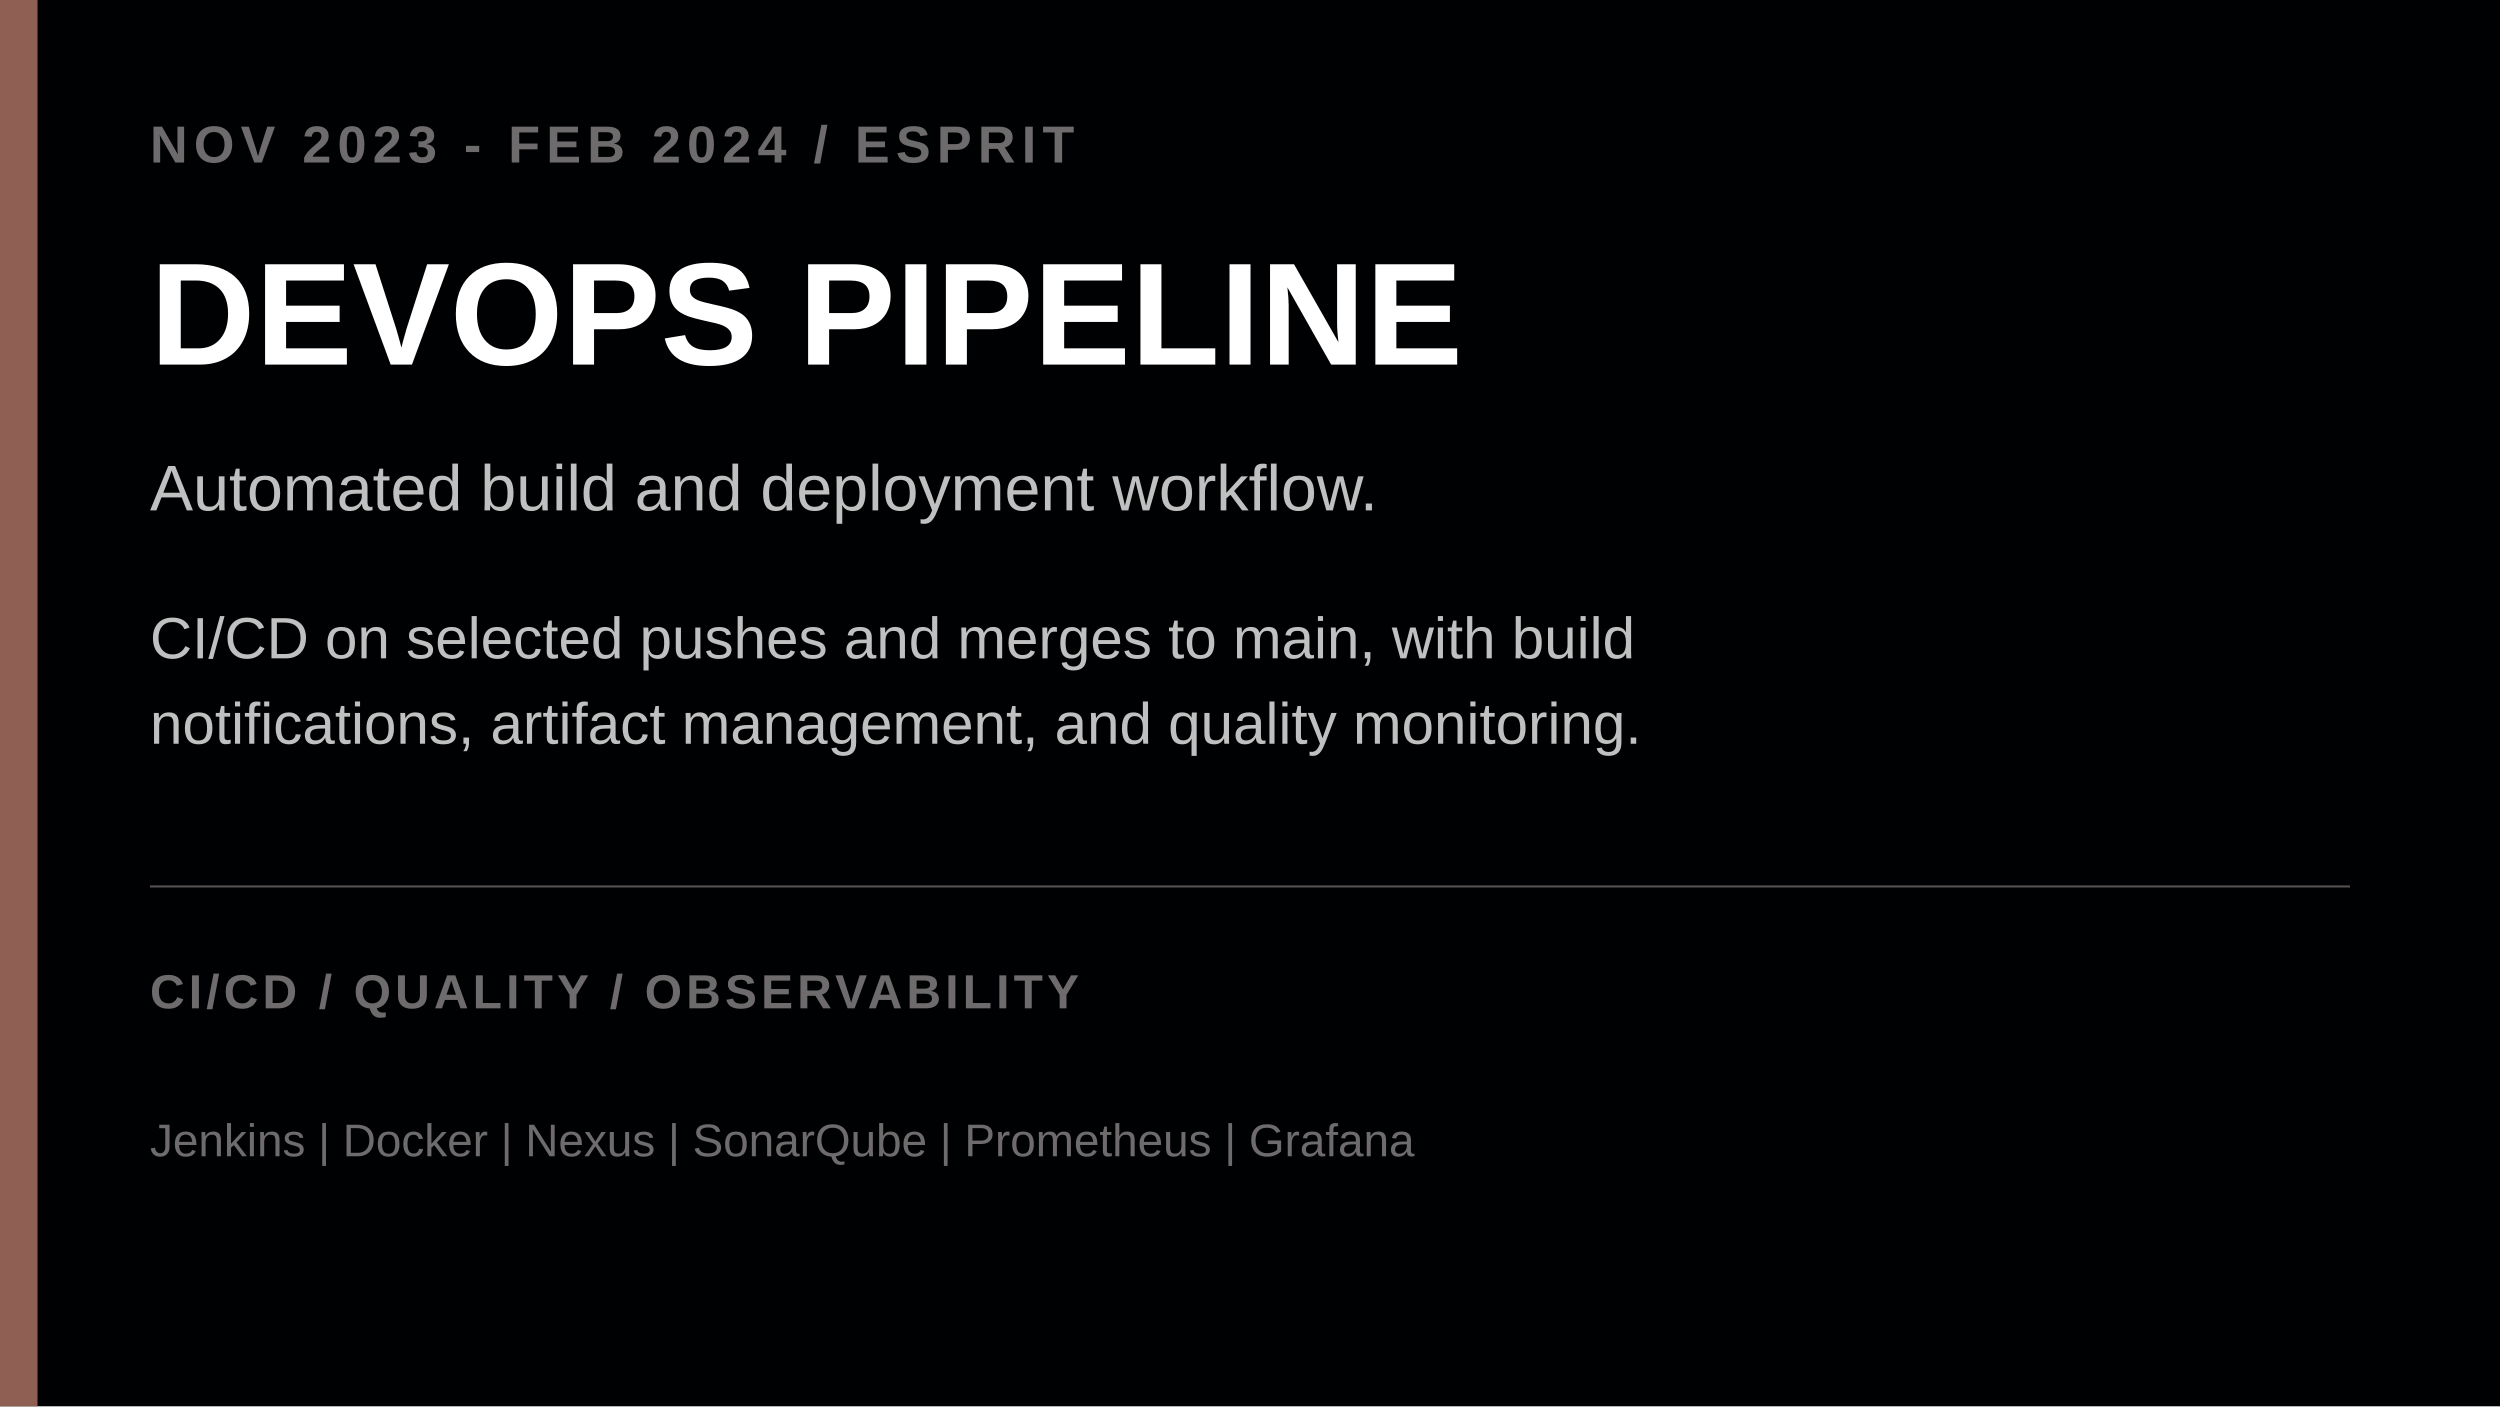
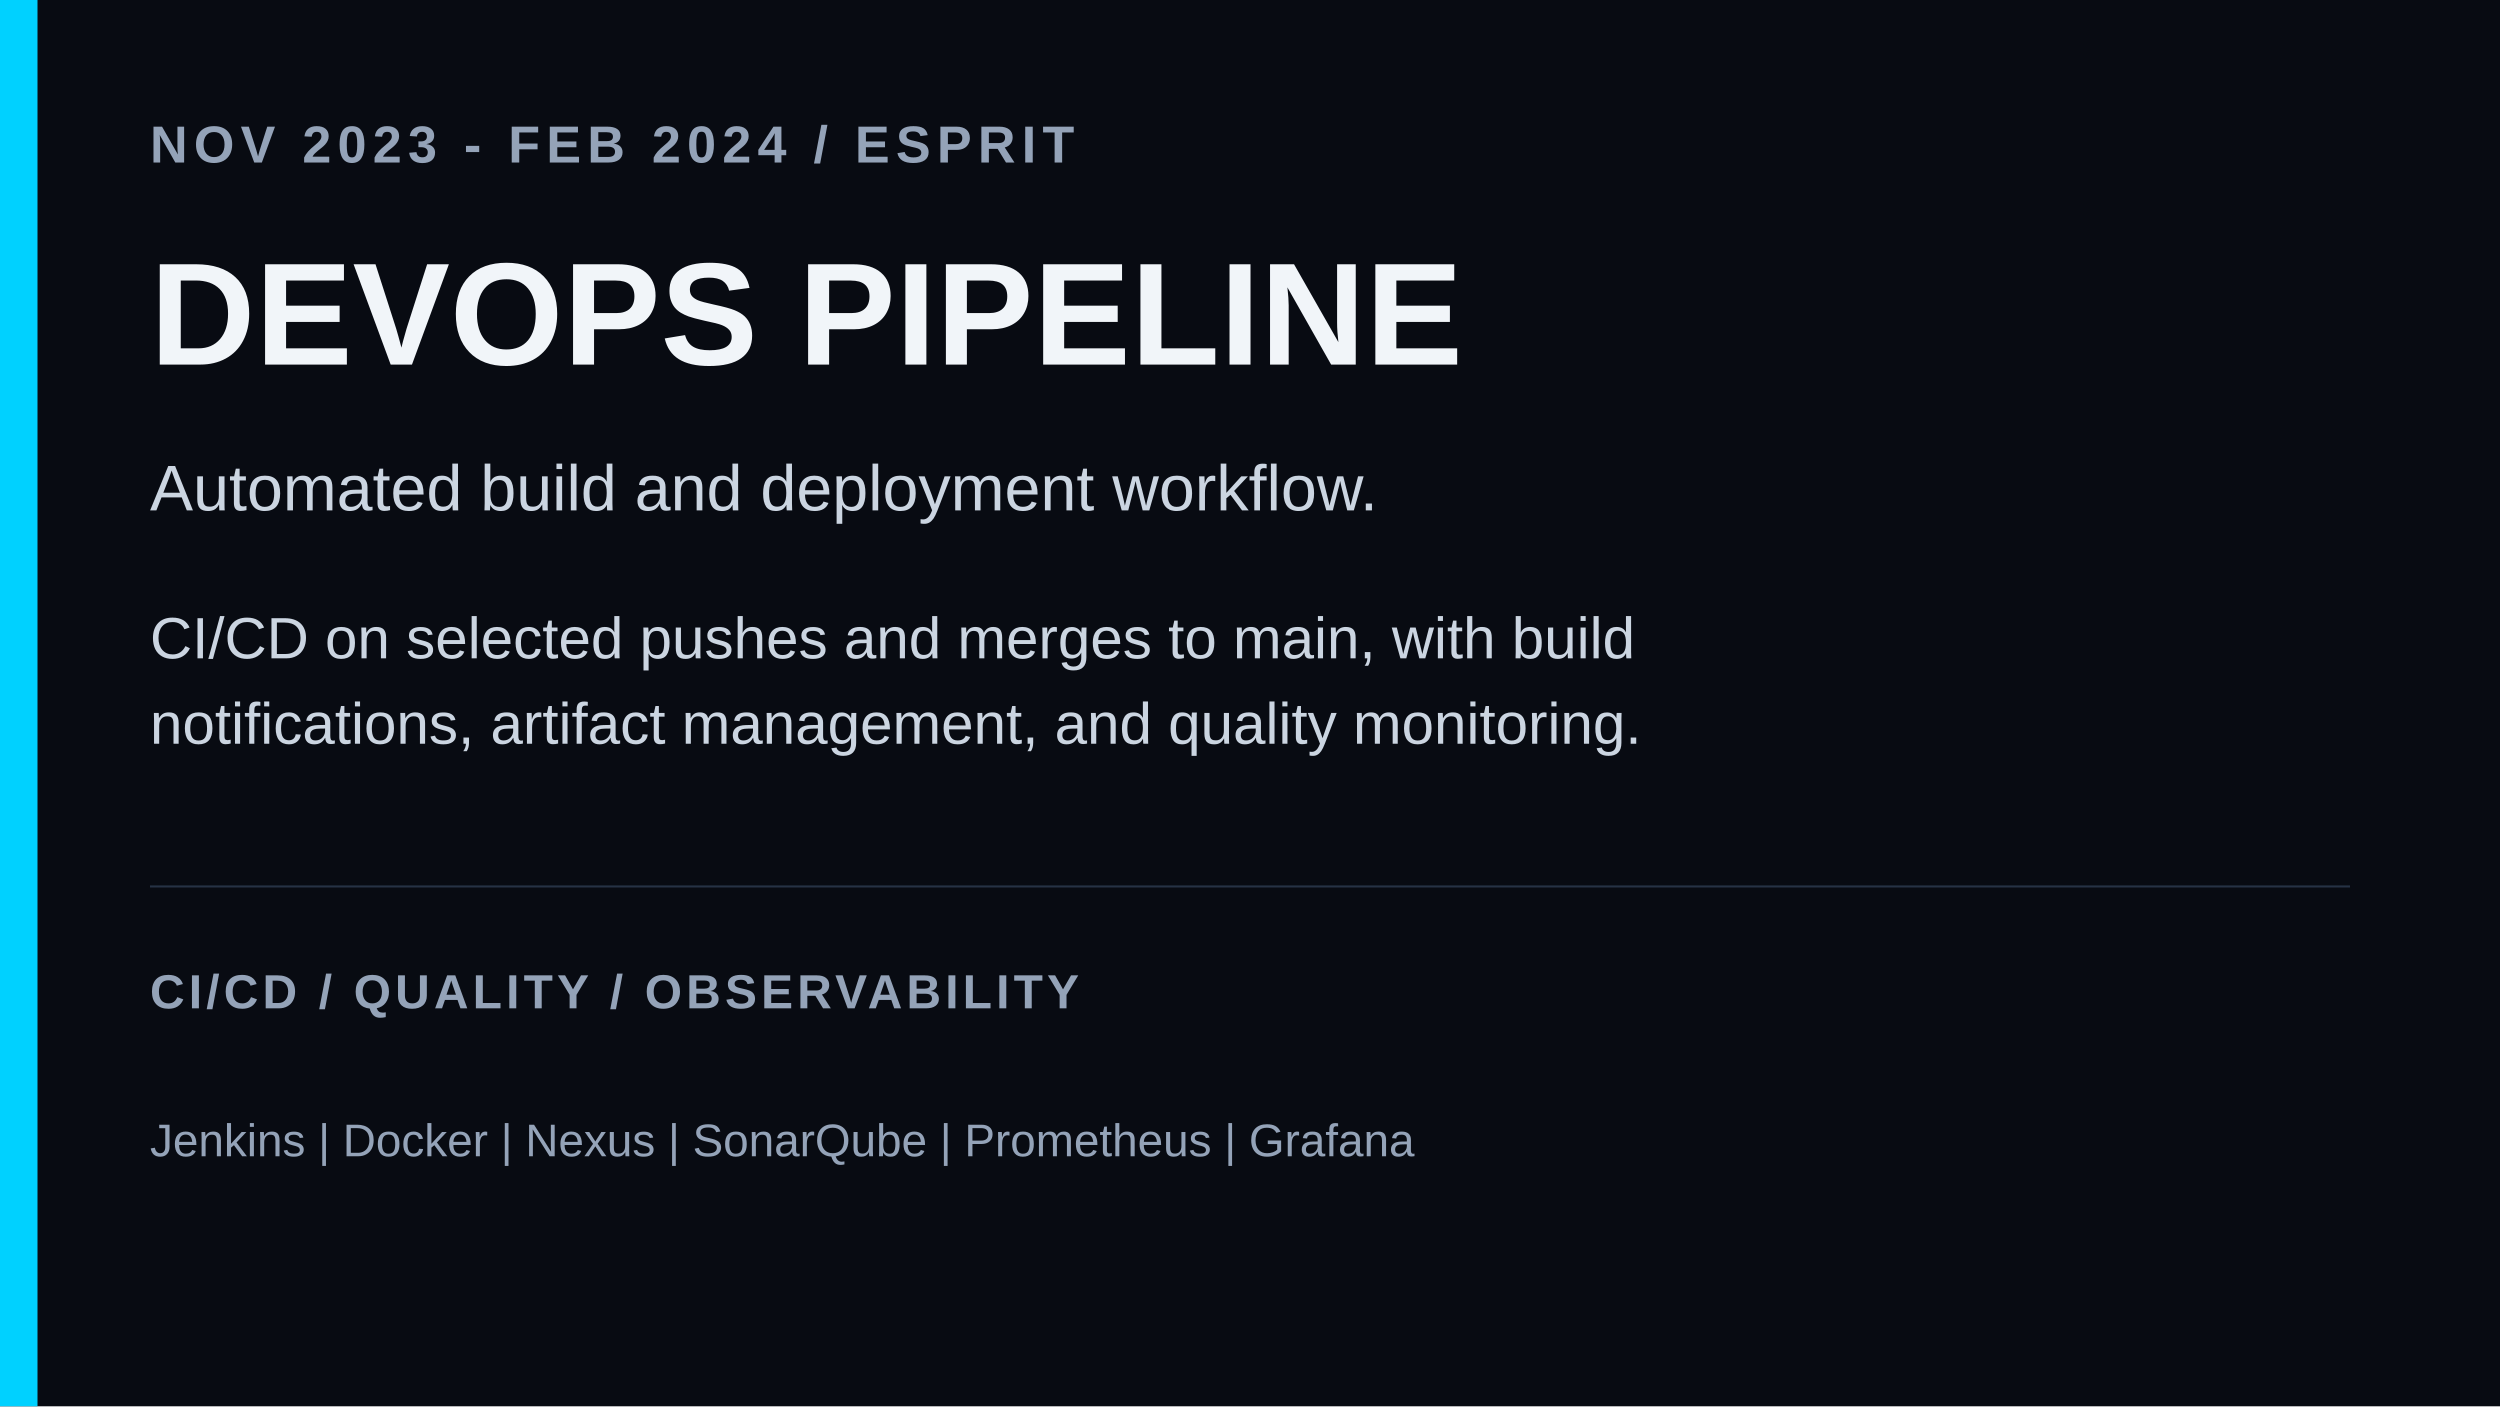
<svg xmlns="http://www.w3.org/2000/svg" width="1200" height="675" viewBox="0 0 1200 675">
-   <rect width="1200" height="675" fill="#000102" />
-   <path d="M0 0h18v675H0z" fill="#8F5F53" />
-   <text x="72" y="78" fill="#6E6B6C" font-family="Arial,sans-serif" font-size="25" font-weight="700" letter-spacing="3">NOV 2023 - FEB 2024  /  ESPRIT</text>
-   <text x="72" y="175" fill="#FFFFFF" font-family="Arial,sans-serif" font-size="70" font-weight="700">DEVOPS PIPELINE</text>
-   <text x="72" y="245" fill="#C0C0C0" font-family="Arial,sans-serif" font-size="31">Automated build and deployment workflow.</text>
-   <text x="72" y="316" fill="#C0C0C0" font-family="Arial,sans-serif" font-size="28">CI/CD on selected pushes and merges to main, with build</text>
-   <text x="72" y="357" fill="#C0C0C0" font-family="Arial,sans-serif" font-size="28">notifications, artifact management, and quality monitoring.</text>
-   <rect x="72" y="425" width="1056" height="1" fill="#565050" />
-   <text x="72" y="484" fill="#6E6B6C" font-family="Arial,sans-serif" font-size="23" font-weight="700" letter-spacing="2">CI/CD  /  QUALITY  /  OBSERVABILITY</text>
-   <text x="72" y="555" fill="#6e6b6c" font-family="Arial,sans-serif" font-size="22">Jenkins  |  Docker  |  Nexus  |  SonarQube  |  Prometheus  |  Grafana</text>
+   <rect width="1200" height="675" fill="#080B12" />
+   <path d="M0 0h18v675H0z" fill="#00D1FF" />
+   <text x="72" y="78" fill="#94A3B8" font-family="Arial,sans-serif" font-size="25" font-weight="700" letter-spacing="3">NOV 2023 - FEB 2024  /  ESPRIT</text>
+   <text x="72" y="175" fill="#F1F5F9" font-family="Arial,sans-serif" font-size="70" font-weight="700">DEVOPS PIPELINE</text>
+   <text x="72" y="245" fill="#CBD5E1" font-family="Arial,sans-serif" font-size="31">Automated build and deployment workflow.</text>
+   <text x="72" y="316" fill="#CBD5E1" font-family="Arial,sans-serif" font-size="28">CI/CD on selected pushes and merges to main, with build</text>
+   <text x="72" y="357" fill="#CBD5E1" font-family="Arial,sans-serif" font-size="28">notifications, artifact management, and quality monitoring.</text>
+   <rect x="72" y="425" width="1056" height="1" fill="#263244" />
+   <text x="72" y="484" fill="#94A3B8" font-family="Arial,sans-serif" font-size="23" font-weight="700" letter-spacing="2">CI/CD  /  QUALITY  /  OBSERVABILITY</text>
+   <text x="72" y="555" fill="#94A3B8" font-family="Arial,sans-serif" font-size="22">Jenkins  |  Docker  |  Nexus  |  SonarQube  |  Prometheus  |  Grafana</text>
</svg>
